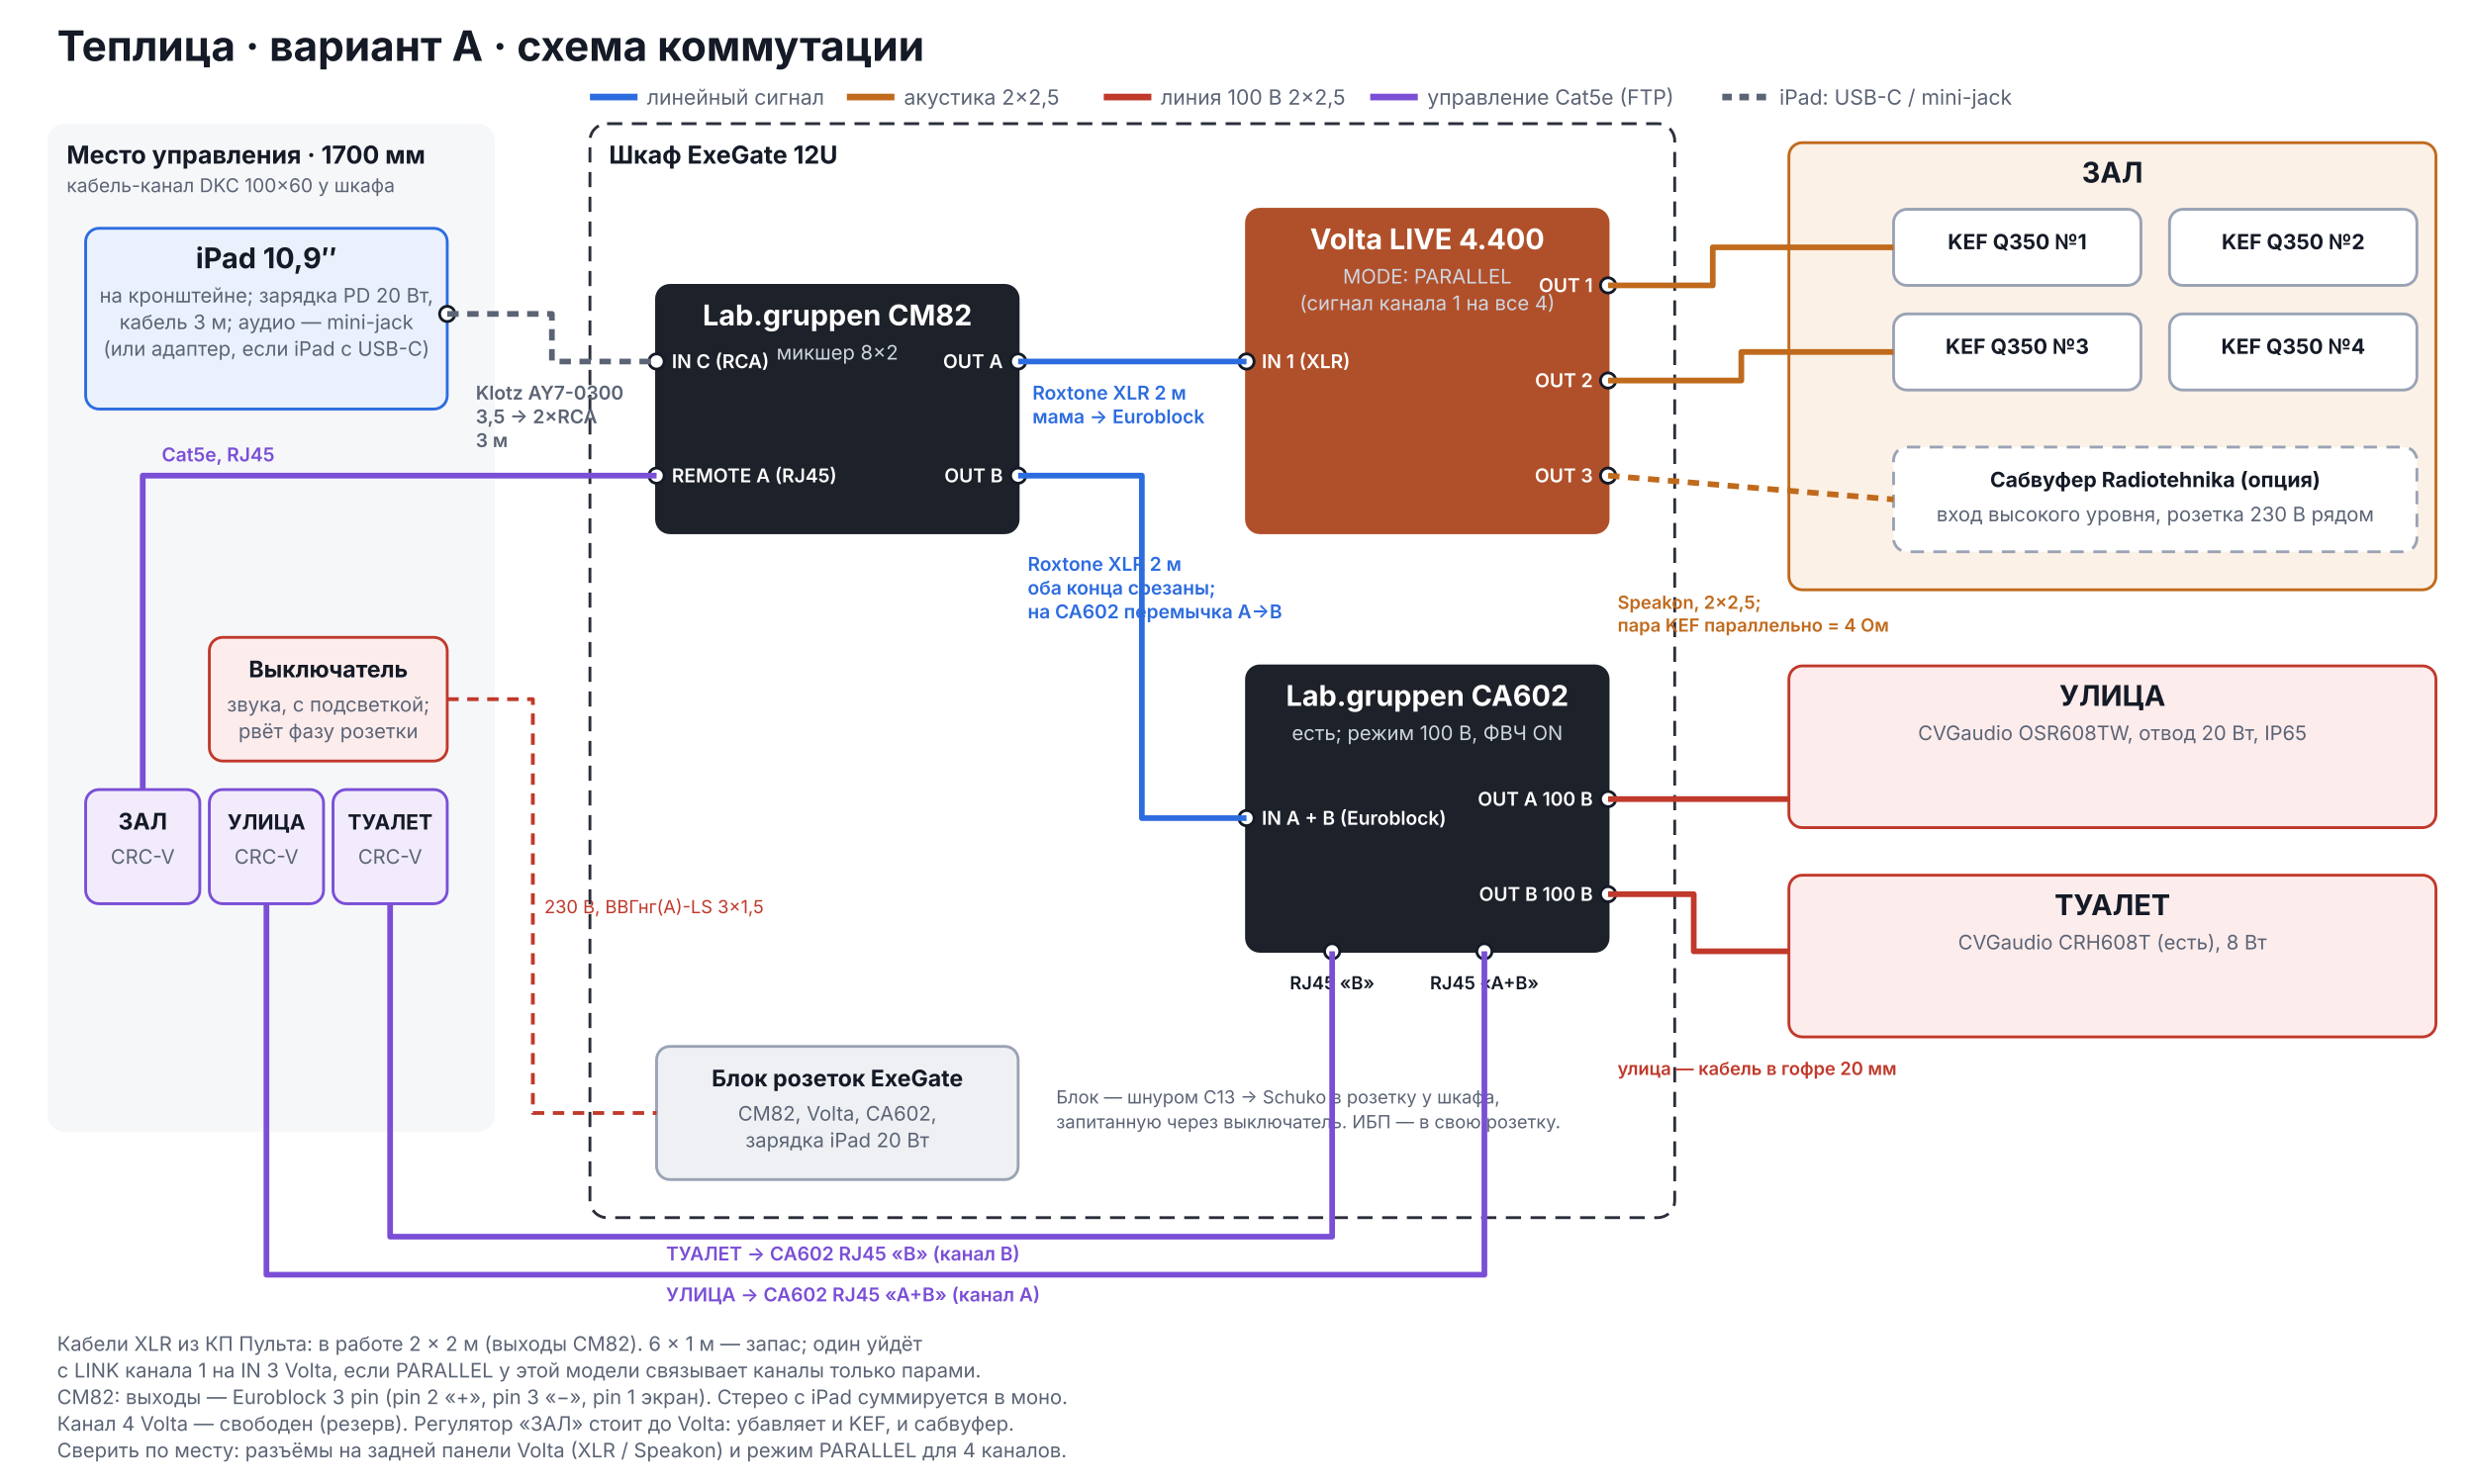
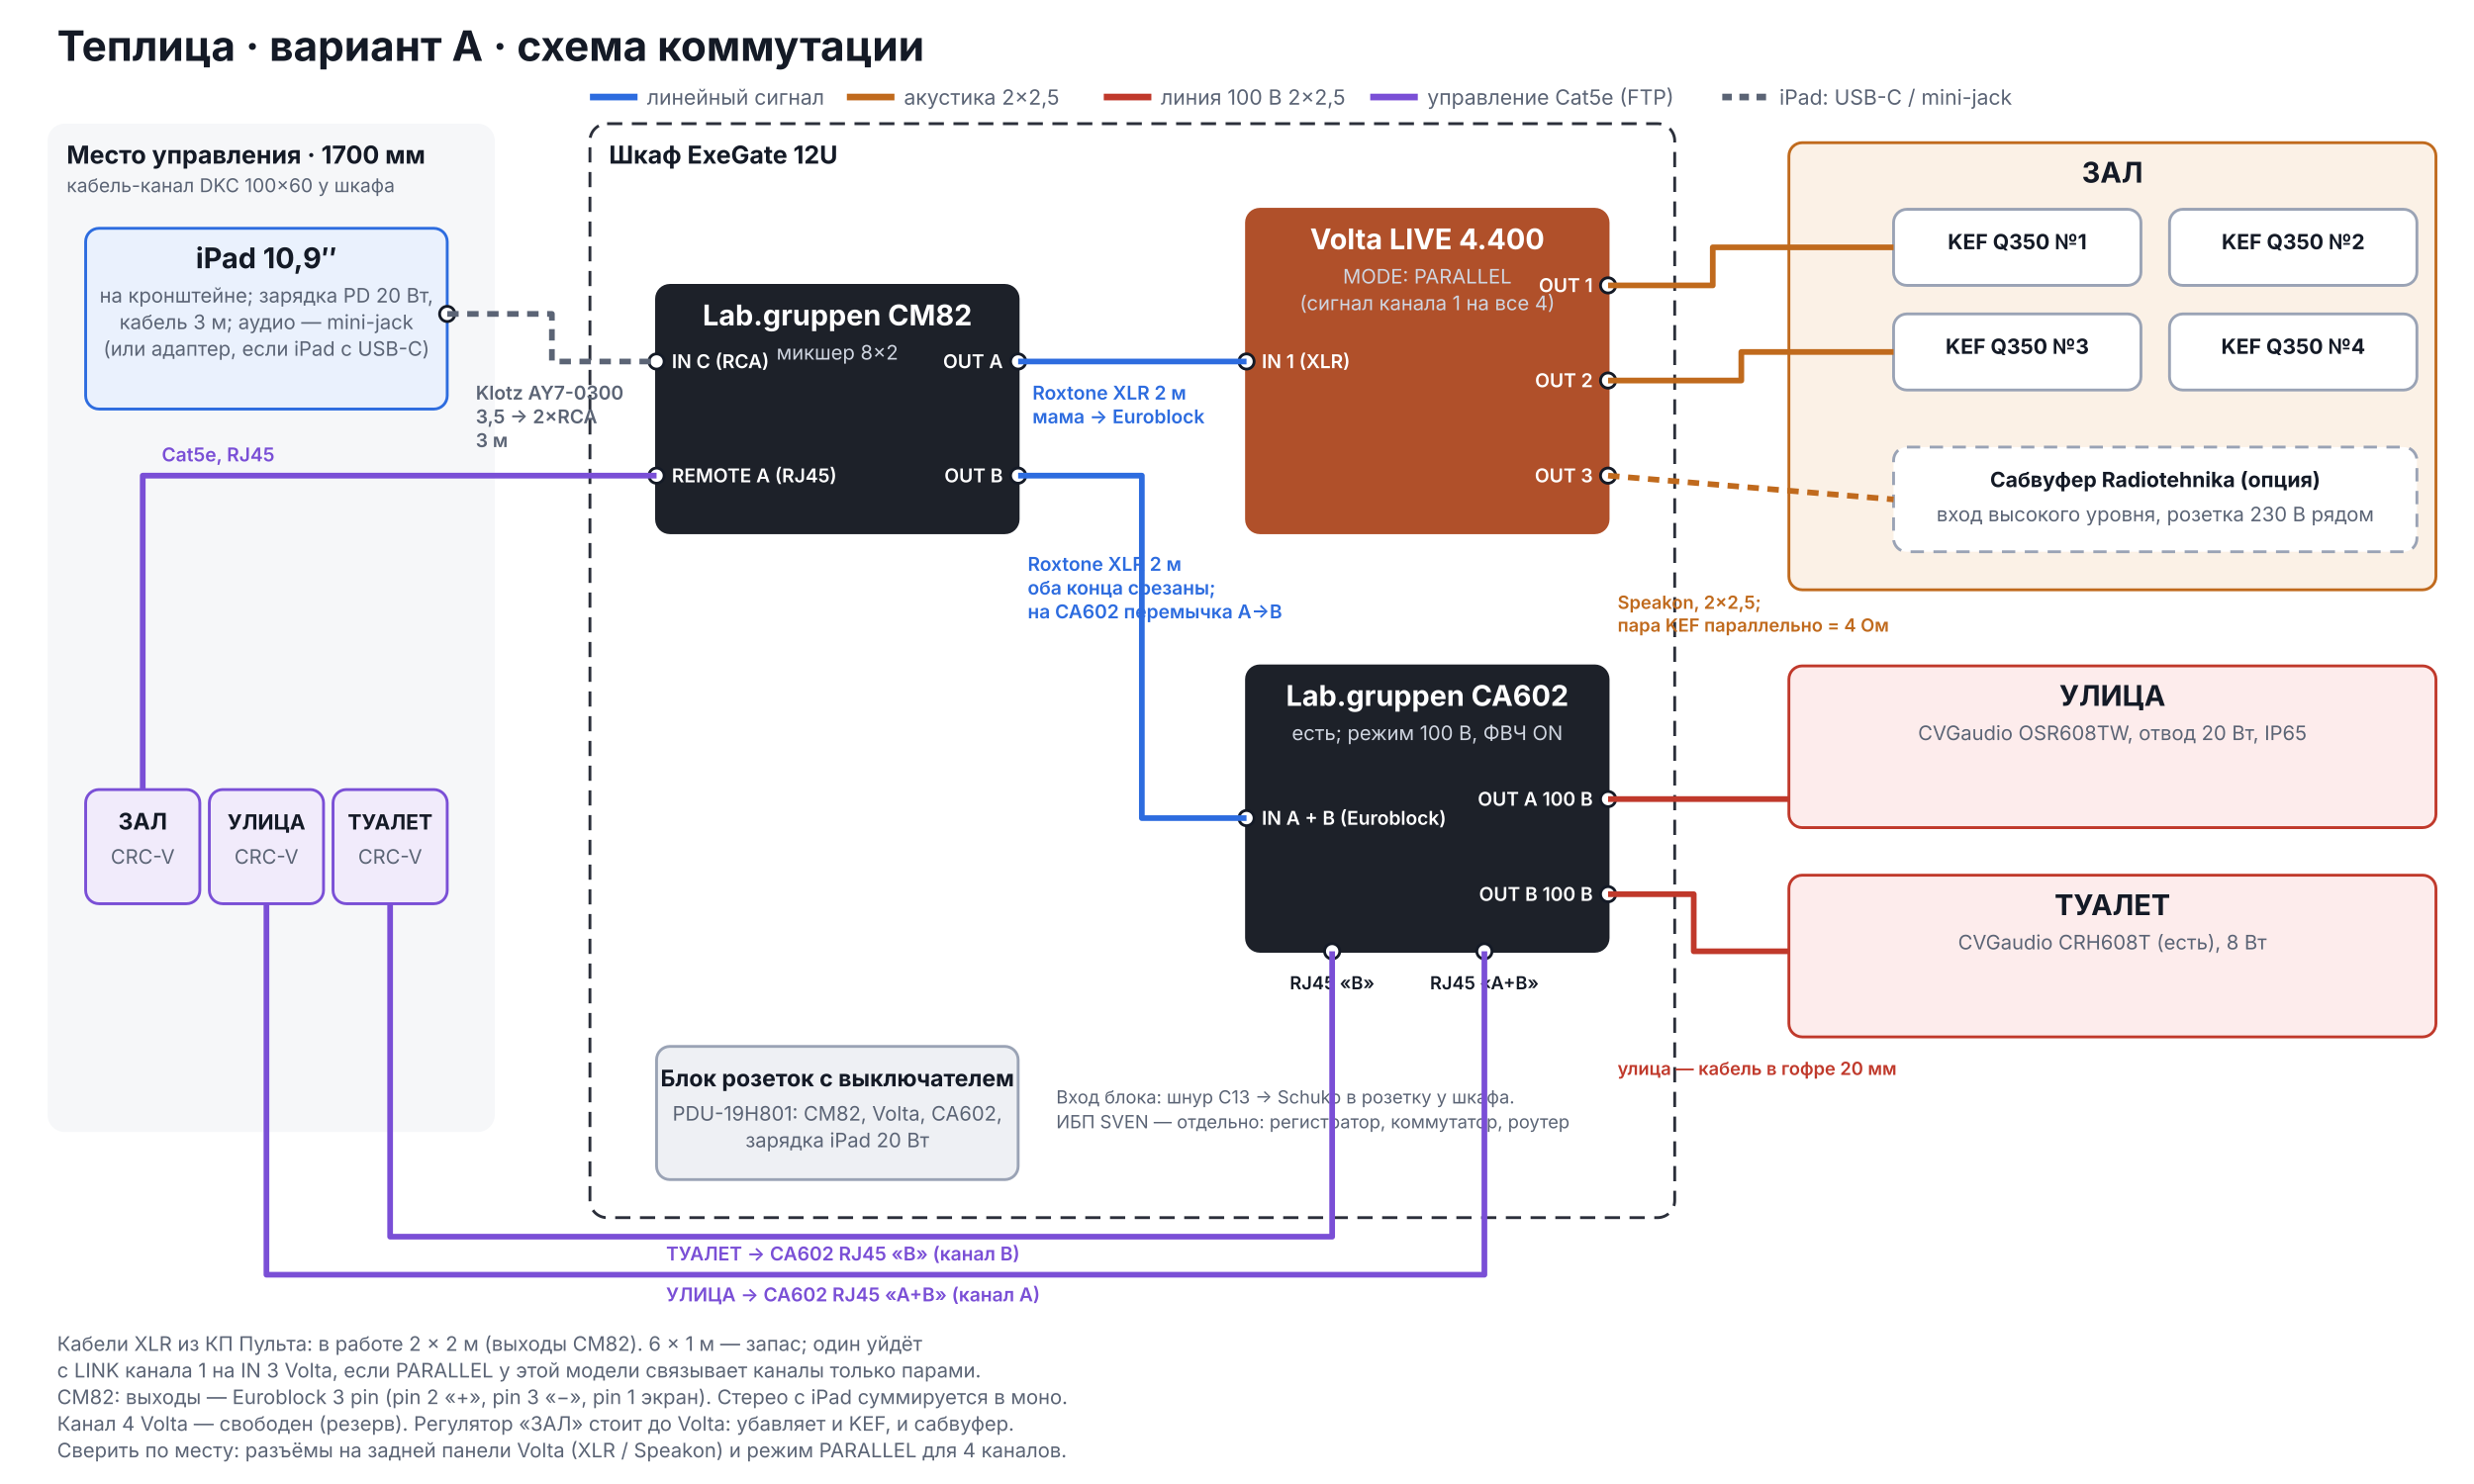
<svg xmlns="http://www.w3.org/2000/svg" viewBox="0 0 2600 1560" font-family="Inter, Arial, sans-serif">
  <rect width="2600" height="1560" fill="#ffffff" />
  <text x="60" y="64" font-size="44" font-weight="700" fill="#141a26">Теплица · вариант A · схема коммутации</text>
  <line x1="620" y1="102" x2="670" y2="102" stroke="#2d6cdf" stroke-width="7" />
  <text x="680" y="110" font-size="22" fill="#5b6475">линейный сигнал</text>
  <line x1="890" y1="102" x2="940" y2="102" stroke="#c06a1d" stroke-width="7" />
  <text x="950" y="110" font-size="22" fill="#5b6475">акустика 2×2,5</text>
  <line x1="1160" y1="102" x2="1210" y2="102" stroke="#c0392b" stroke-width="7" />
  <text x="1220" y="110" font-size="22" fill="#5b6475">линия 100 В 2×2,5</text>
  <line x1="1440" y1="102" x2="1490" y2="102" stroke="#7a4fd6" stroke-width="7" />
  <text x="1500" y="110" font-size="22" fill="#5b6475">управление Cat5e (FTP)</text>
  <line x1="1810" y1="102" x2="1860" y2="102" stroke="#5b6475" stroke-width="7" stroke-dasharray="10 8" />
  <text x="1870" y="110" font-size="22" fill="#5b6475">iPad: USB-C / mini-jack</text>
  <rect x="50" y="130" width="470" height="1060" rx="18" fill="#f6f7f9" />
  <text x="70" y="172" font-size="26" font-weight="700" fill="#141a26">Место управления · 1700 мм</text>
  <text x="70" y="202" font-size="20" fill="#5b6475">кабель-канал DKC 100×60 у шкафа</text>
  <rect x="90" y="240" width="380" height="190" rx="14" fill="#eaf1fd" stroke="#2d6cdf" stroke-width="3" />
  <text x="280.0" y="282" text-anchor="middle" font-size="30" font-weight="700" fill="#141a26">iPad 10,9″</text>
  <text x="280.0" y="318" text-anchor="middle" font-size="21" fill="#5b6475">на кронштейне; зарядка PD 20 Вт,</text>
  <text x="280.0" y="346" text-anchor="middle" font-size="21" fill="#5b6475">кабель 3 м; аудио — mini-jack</text>
  <text x="280.0" y="374" text-anchor="middle" font-size="21" fill="#5b6475">(или адаптер, если iPad с USB-C)</text>
  <circle cx="470" cy="330" r="8" fill="#ffffff" stroke="#141a26" stroke-width="3" />
  <text x="486" y="337" text-anchor="start" font-size="20" font-weight="600" fill="#ffffff" />
  <rect x="90" y="830" width="120" height="120" rx="14" fill="#f1ebfb" stroke="#7a4fd6" stroke-width="3" />
  <text x="150.0" y="872" text-anchor="middle" font-size="24" font-weight="700" fill="#141a26">ЗАЛ</text>
  <text x="150.0" y="908" text-anchor="middle" font-size="21" fill="#5b6475">CRC-V</text>
  <rect x="220" y="830" width="120" height="120" rx="14" fill="#f1ebfb" stroke="#7a4fd6" stroke-width="3" />
  <text x="280.0" y="872" text-anchor="middle" font-size="22" font-weight="700" fill="#141a26">УЛИЦА</text>
  <text x="280.0" y="908" text-anchor="middle" font-size="21" fill="#5b6475">CRC-V</text>
  <rect x="350" y="830" width="120" height="120" rx="14" fill="#f1ebfb" stroke="#7a4fd6" stroke-width="3" />
  <text x="410.0" y="872" text-anchor="middle" font-size="22" font-weight="700" fill="#141a26">ТУАЛЕТ</text>
  <text x="410.0" y="908" text-anchor="middle" font-size="21" fill="#5b6475">CRC-V</text>
-   <rect x="220" y="670" width="250" height="130" rx="14" fill="#fdecec" stroke="#c0392b" stroke-width="3" />
-   <text x="345.0" y="712" text-anchor="middle" font-size="24" font-weight="700" fill="#141a26">Выключатель</text>
-   <text x="345.0" y="748" text-anchor="middle" font-size="21" fill="#5b6475">звука, с подсветкой;</text>
-   <text x="345.0" y="776" text-anchor="middle" font-size="21" fill="#5b6475">рвёт фазу розетки</text>
-   <text x="572" y="960" font-size="19" fill="#c0392b">230 В, ВВГнг(А)-LS 3×1,5</text>
  <rect x="620" y="130" width="1140" height="1150" rx="18" fill="none" stroke="#2b2f3a" stroke-width="3" stroke-dasharray="16 10" />
  <text x="640" y="172" font-size="26" font-weight="700" fill="#141a26">Шкаф ExeGate 12U</text>
  <rect x="690" y="300" width="380" height="260" rx="14" fill="#1d2129" stroke="#1d2129" stroke-width="3" />
  <text x="880.0" y="342" text-anchor="middle" font-size="30" font-weight="700" fill="#ffffff">Lab.gruppen CM82</text>
  <text x="880.0" y="378" text-anchor="middle" font-size="21" fill="#cfd5e0">микшер 8×2</text>
  <circle cx="690" cy="380" r="8" fill="#ffffff" stroke="#141a26" stroke-width="3" />
  <text x="706" y="387" text-anchor="start" font-size="20" font-weight="600" fill="#ffffff">IN C (RCA)</text>
  <circle cx="690" cy="500" r="8" fill="#ffffff" stroke="#141a26" stroke-width="3" />
  <text x="706" y="507" text-anchor="start" font-size="20" font-weight="600" fill="#ffffff">REMOTE A (RJ45)</text>
  <circle cx="1070" cy="380" r="8" fill="#ffffff" stroke="#141a26" stroke-width="3" />
  <text x="1054" y="387" text-anchor="end" font-size="20" font-weight="600" fill="#ffffff">OUT A</text>
  <circle cx="1070" cy="500" r="8" fill="#ffffff" stroke="#141a26" stroke-width="3" />
  <text x="1054" y="507" text-anchor="end" font-size="20" font-weight="600" fill="#ffffff">OUT B</text>
  <rect x="1310" y="220" width="380" height="340" rx="14" fill="#b0502a" stroke="#b0502a" stroke-width="3" />
  <text x="1500.0" y="262" text-anchor="middle" font-size="30" font-weight="700" fill="#ffffff">Volta LIVE 4.400</text>
  <text x="1500.0" y="298" text-anchor="middle" font-size="21" fill="#cfd5e0">MODE: PARALLEL</text>
  <text x="1500.0" y="326" text-anchor="middle" font-size="21" fill="#cfd5e0">(сигнал канала 1 на все 4)</text>
  <circle cx="1310" cy="380" r="8" fill="#ffffff" stroke="#141a26" stroke-width="3" />
  <text x="1326" y="387" text-anchor="start" font-size="20" font-weight="600" fill="#ffffff">IN 1 (XLR)</text>
  <circle cx="1690" cy="300" r="8" fill="#ffffff" stroke="#141a26" stroke-width="3" />
  <text x="1674" y="307" text-anchor="end" font-size="20" font-weight="600" fill="#ffffff">OUT 1</text>
  <circle cx="1690" cy="400" r="8" fill="#ffffff" stroke="#141a26" stroke-width="3" />
  <text x="1674" y="407" text-anchor="end" font-size="20" font-weight="600" fill="#ffffff">OUT 2</text>
  <circle cx="1690" cy="500" r="8" fill="#ffffff" stroke="#141a26" stroke-width="3" />
  <text x="1674" y="507" text-anchor="end" font-size="20" font-weight="600" fill="#ffffff">OUT 3</text>
  <rect x="1310" y="700" width="380" height="300" rx="14" fill="#1d2129" stroke="#1d2129" stroke-width="3" />
  <text x="1500.0" y="742" text-anchor="middle" font-size="30" font-weight="700" fill="#ffffff">Lab.gruppen CA602</text>
  <text x="1500.0" y="778" text-anchor="middle" font-size="21" fill="#cfd5e0">есть; режим 100 В, ФВЧ ON</text>
  <circle cx="1310" cy="860" r="8" fill="#ffffff" stroke="#141a26" stroke-width="3" />
  <text x="1326" y="867" text-anchor="start" font-size="20" font-weight="600" fill="#ffffff">IN A + B (Euroblock)</text>
  <circle cx="1690" cy="840" r="8" fill="#ffffff" stroke="#141a26" stroke-width="3" />
  <text x="1674" y="847" text-anchor="end" font-size="20" font-weight="600" fill="#ffffff">OUT A 100 В</text>
  <circle cx="1690" cy="940" r="8" fill="#ffffff" stroke="#141a26" stroke-width="3" />
  <text x="1674" y="947" text-anchor="end" font-size="20" font-weight="600" fill="#ffffff">OUT B 100 В</text>
  <circle cx="1400" cy="1000" r="8" fill="#ffffff" stroke="#141a26" stroke-width="3" />
  <text x="1416" y="1007" text-anchor="start" font-size="20" font-weight="600" fill="#ffffff" />
  <circle cx="1560" cy="1000" r="8" fill="#ffffff" stroke="#141a26" stroke-width="3" />
  <text x="1576" y="1007" text-anchor="start" font-size="20" font-weight="600" fill="#ffffff" />
  <text x="1400" y="1040" text-anchor="middle" font-size="19" font-weight="600" fill="#141a26">RJ45 «B»</text>
  <text x="1560" y="1040" text-anchor="middle" font-size="19" font-weight="600" fill="#141a26">RJ45 «A+B»</text>
  <rect x="690" y="1100" width="380" height="140" rx="14" fill="#eef0f4" stroke="#9aa3b5" stroke-width="3" />
-   <text x="880.0" y="1142" text-anchor="middle" font-size="24" font-weight="700" fill="#141a26">Блок розеток ExeGate</text>
-   <text x="880.0" y="1178" text-anchor="middle" font-size="21" fill="#5b6475">CM82, Volta, CA602,</text>
+   <text x="880.0" y="1142" text-anchor="middle" font-size="24" font-weight="700" fill="#141a26">Блок розеток с выключателем</text>
+   <text x="880.0" y="1178" text-anchor="middle" font-size="21" fill="#5b6475">PDU-19H801: CM82, Volta, CA602,</text>
  <text x="880.0" y="1206" text-anchor="middle" font-size="21" fill="#5b6475">зарядка iPad 20 Вт</text>
-   <text x="1110" y="1160" font-size="19" fill="#5b6475">Блок — шнуром C13 → Schuko в розетку у шкафа,</text>
-   <text x="1110" y="1186" font-size="19" fill="#5b6475">запитанную через выключатель. ИБП — в свою розетку.</text>
+   <text x="1110" y="1160" font-size="19" fill="#5b6475">Вход блока: шнур C13 → Schuko в розетку у шкафа.</text>
+   <text x="1110" y="1186" font-size="19" fill="#5b6475">ИБП SVEN — отдельно: регистратор, коммутатор, роутер</text>
  <rect x="1880" y="150" width="680" height="470" rx="14" fill="#fbf1e6" stroke="#c06a1d" stroke-width="3" />
  <text x="2220.0" y="192" text-anchor="middle" font-size="30" font-weight="700" fill="#141a26">ЗАЛ</text>
  <rect x="1990" y="220" width="260" height="80" rx="14" fill="#ffffff" stroke="#9aa3b5" stroke-width="3" />
  <text x="2120.0" y="262" text-anchor="middle" font-size="22" font-weight="700" fill="#141a26">KEF Q350 №1</text>
  <rect x="2280" y="220" width="260" height="80" rx="14" fill="#ffffff" stroke="#9aa3b5" stroke-width="3" />
  <text x="2410.0" y="262" text-anchor="middle" font-size="22" font-weight="700" fill="#141a26">KEF Q350 №2</text>
  <rect x="1990" y="330" width="260" height="80" rx="14" fill="#ffffff" stroke="#9aa3b5" stroke-width="3" />
  <text x="2120.0" y="372" text-anchor="middle" font-size="22" font-weight="700" fill="#141a26">KEF Q350 №3</text>
  <rect x="2280" y="330" width="260" height="80" rx="14" fill="#ffffff" stroke="#9aa3b5" stroke-width="3" />
  <text x="2410.0" y="372" text-anchor="middle" font-size="22" font-weight="700" fill="#141a26">KEF Q350 №4</text>
  <rect x="1990" y="470" width="550" height="110" rx="14" fill="#ffffff" stroke="#9aa3b5" stroke-width="3" stroke-dasharray="14 10" />
  <text x="2265.0" y="512" text-anchor="middle" font-size="22" font-weight="700" fill="#141a26">Сабвуфер Radiotehnika (опция)</text>
  <text x="2265.0" y="548" text-anchor="middle" font-size="21" fill="#5b6475">вход высокого уровня, розетка 230 В рядом</text>
  <rect x="1880" y="700" width="680" height="170" rx="14" fill="#fdecec" stroke="#c0392b" stroke-width="3" />
  <text x="2220.0" y="742" text-anchor="middle" font-size="30" font-weight="700" fill="#141a26">УЛИЦА</text>
  <text x="2220.0" y="778" text-anchor="middle" font-size="21" fill="#5b6475">CVGaudio OSR608TW, отвод 20 Вт, IP65</text>
  <rect x="1880" y="920" width="680" height="170" rx="14" fill="#fdecec" stroke="#c0392b" stroke-width="3" />
  <text x="2220.0" y="962" text-anchor="middle" font-size="30" font-weight="700" fill="#141a26">ТУАЛЕТ</text>
  <text x="2220.0" y="998" text-anchor="middle" font-size="21" fill="#5b6475">CVGaudio CRH608T (есть), 8 Вт</text>
  <path d="M470 330 L580 330 L580 380 L690 380" fill="none" stroke="#5b6475" stroke-width="6" stroke-linejoin="round" stroke-dasharray="12 9" />
  <text x="500" y="420" font-size="20" fill="#5b6475" font-weight="600">Klotz AY7-0300</text>
  <text x="500" y="445" font-size="20" fill="#5b6475" font-weight="600">3,5 → 2×RCA</text>
  <text x="500" y="470" font-size="20" fill="#5b6475" font-weight="600">3 м</text>
  <path d="M1070 380 L1310 380" fill="none" stroke="#2d6cdf" stroke-width="6" stroke-linejoin="round" />
  <text x="1085" y="420" font-size="20" fill="#2d6cdf" font-weight="600">Roxtone XLR 2 м</text>
  <text x="1085" y="445" font-size="20" fill="#2d6cdf" font-weight="600">мама → Euroblock</text>
  <path d="M1070 500 L1200 500 L1200 860 L1310 860" fill="none" stroke="#2d6cdf" stroke-width="6" stroke-linejoin="round" />
  <text x="1080" y="600" font-size="20" fill="#2d6cdf" font-weight="600">Roxtone XLR 2 м</text>
  <text x="1080" y="625" font-size="20" fill="#2d6cdf" font-weight="600">оба конца срезаны;</text>
  <text x="1080" y="650" font-size="20" fill="#2d6cdf" font-weight="600">на CA602 перемычка A→B</text>
  <path d="M1690 300 L1800 300 L1800 260 L1990 260" fill="none" stroke="#c06a1d" stroke-width="6" stroke-linejoin="round" />
  <path d="M1690 400 L1830 400 L1830 370 L1990 370" fill="none" stroke="#c06a1d" stroke-width="6" stroke-linejoin="round" />
  <path d="M1690 500 L1990 525" fill="none" stroke="#c06a1d" stroke-width="6" stroke-linejoin="round" stroke-dasharray="12 9" />
  <text x="1700" y="640" font-size="19" fill="#c06a1d" font-weight="600">Speakon, 2×2,5;</text>
  <text x="1700" y="664" font-size="19" fill="#c06a1d" font-weight="600">пара KEF параллельно = 4 Ом</text>
  <path d="M1690 840 L1880 840" fill="none" stroke="#c0392b" stroke-width="6" stroke-linejoin="round" />
  <path d="M1690 940 L1780 940 L1780 1000 L1880 1000" fill="none" stroke="#c0392b" stroke-width="6" stroke-linejoin="round" />
  <text x="1700" y="1130" font-size="19" fill="#c0392b" font-weight="600">улица — кабель в гофре 20 мм</text>
  <path d="M150 830 L150 500 L690 500" fill="none" stroke="#7a4fd6" stroke-width="6" stroke-linejoin="round" />
  <text x="170" y="485" font-size="20" fill="#7a4fd6" font-weight="600">Cat5e, RJ45</text>
  <path d="M410 950 L410 1300 L1400 1300 L1400 1000" fill="none" stroke="#7a4fd6" stroke-width="6" stroke-linejoin="round" />
  <path d="M280 950 L280 1340 L1560 1340 L1560 1000" fill="none" stroke="#7a4fd6" stroke-width="6" stroke-linejoin="round" />
  <text x="700" y="1325" font-size="20" fill="#7a4fd6" font-weight="600">ТУАЛЕТ → CA602 RJ45 «B» (канал B)</text>
  <text x="700" y="1368" font-size="20" fill="#7a4fd6" font-weight="600">УЛИЦА → CA602 RJ45 «A+B» (канал A)</text>
-   <path d="M470 735 L560 735 L560 1170 L690 1170" fill="none" stroke="#c0392b" stroke-width="4" stroke-linejoin="round" stroke-dasharray="12 9" />
  <text x="60" y="1420" font-size="21" fill="#5b6475">Кабели XLR из КП Пульта: в работе 2 × 2 м (выходы CM82). 6 × 1 м — запас; один уйдёт</text>
  <text x="60" y="1448" font-size="21" fill="#5b6475">с LINK канала 1 на IN 3 Volta, если PARALLEL у этой модели связывает каналы только парами.</text>
  <text x="60" y="1476" font-size="21" fill="#5b6475">CM82: выходы — Euroblock 3 pin (pin 2 «+», pin 3 «−», pin 1 экран). Стерео с iPad суммируется в моно.</text>
  <text x="60" y="1504" font-size="21" fill="#5b6475">Канал 4 Volta — свободен (резерв). Регулятор «ЗАЛ» стоит до Volta: убавляет и KEF, и сабвуфер.</text>
  <text x="60" y="1532" font-size="21" fill="#5b6475">Сверить по месту: разъёмы на задней панели Volta (XLR / Speakon) и режим PARALLEL для 4 каналов.</text>
</svg>
